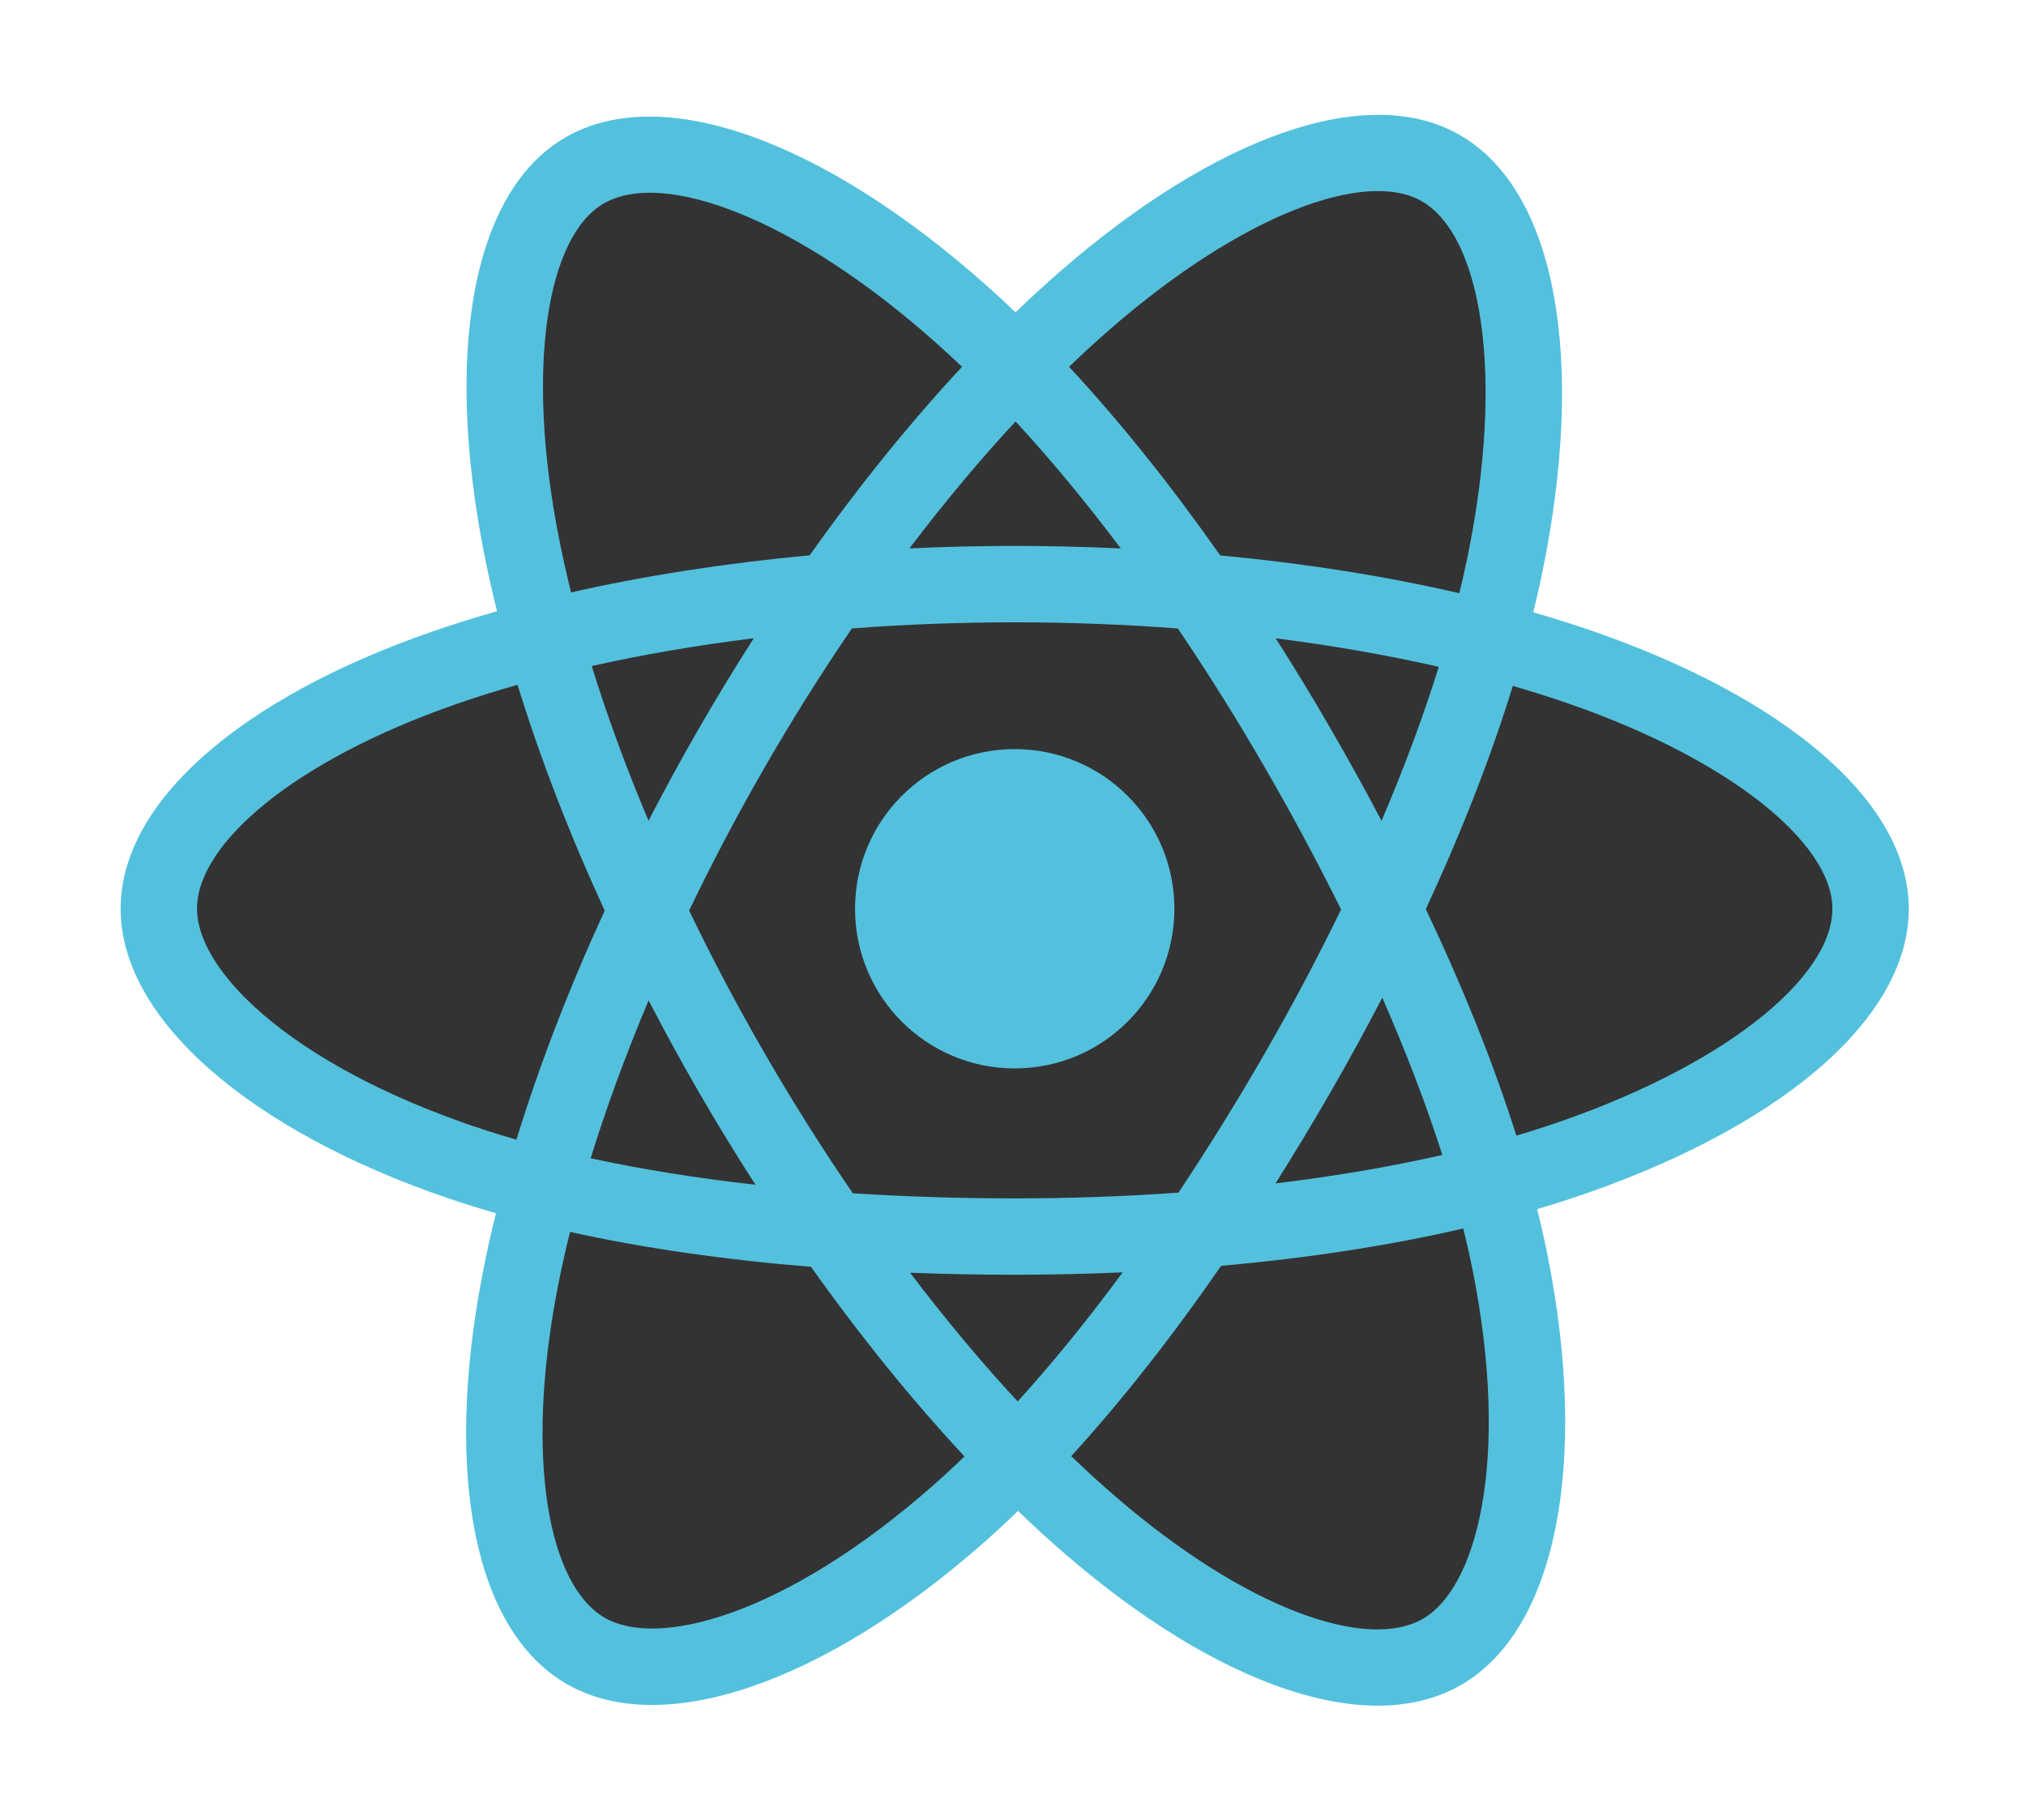
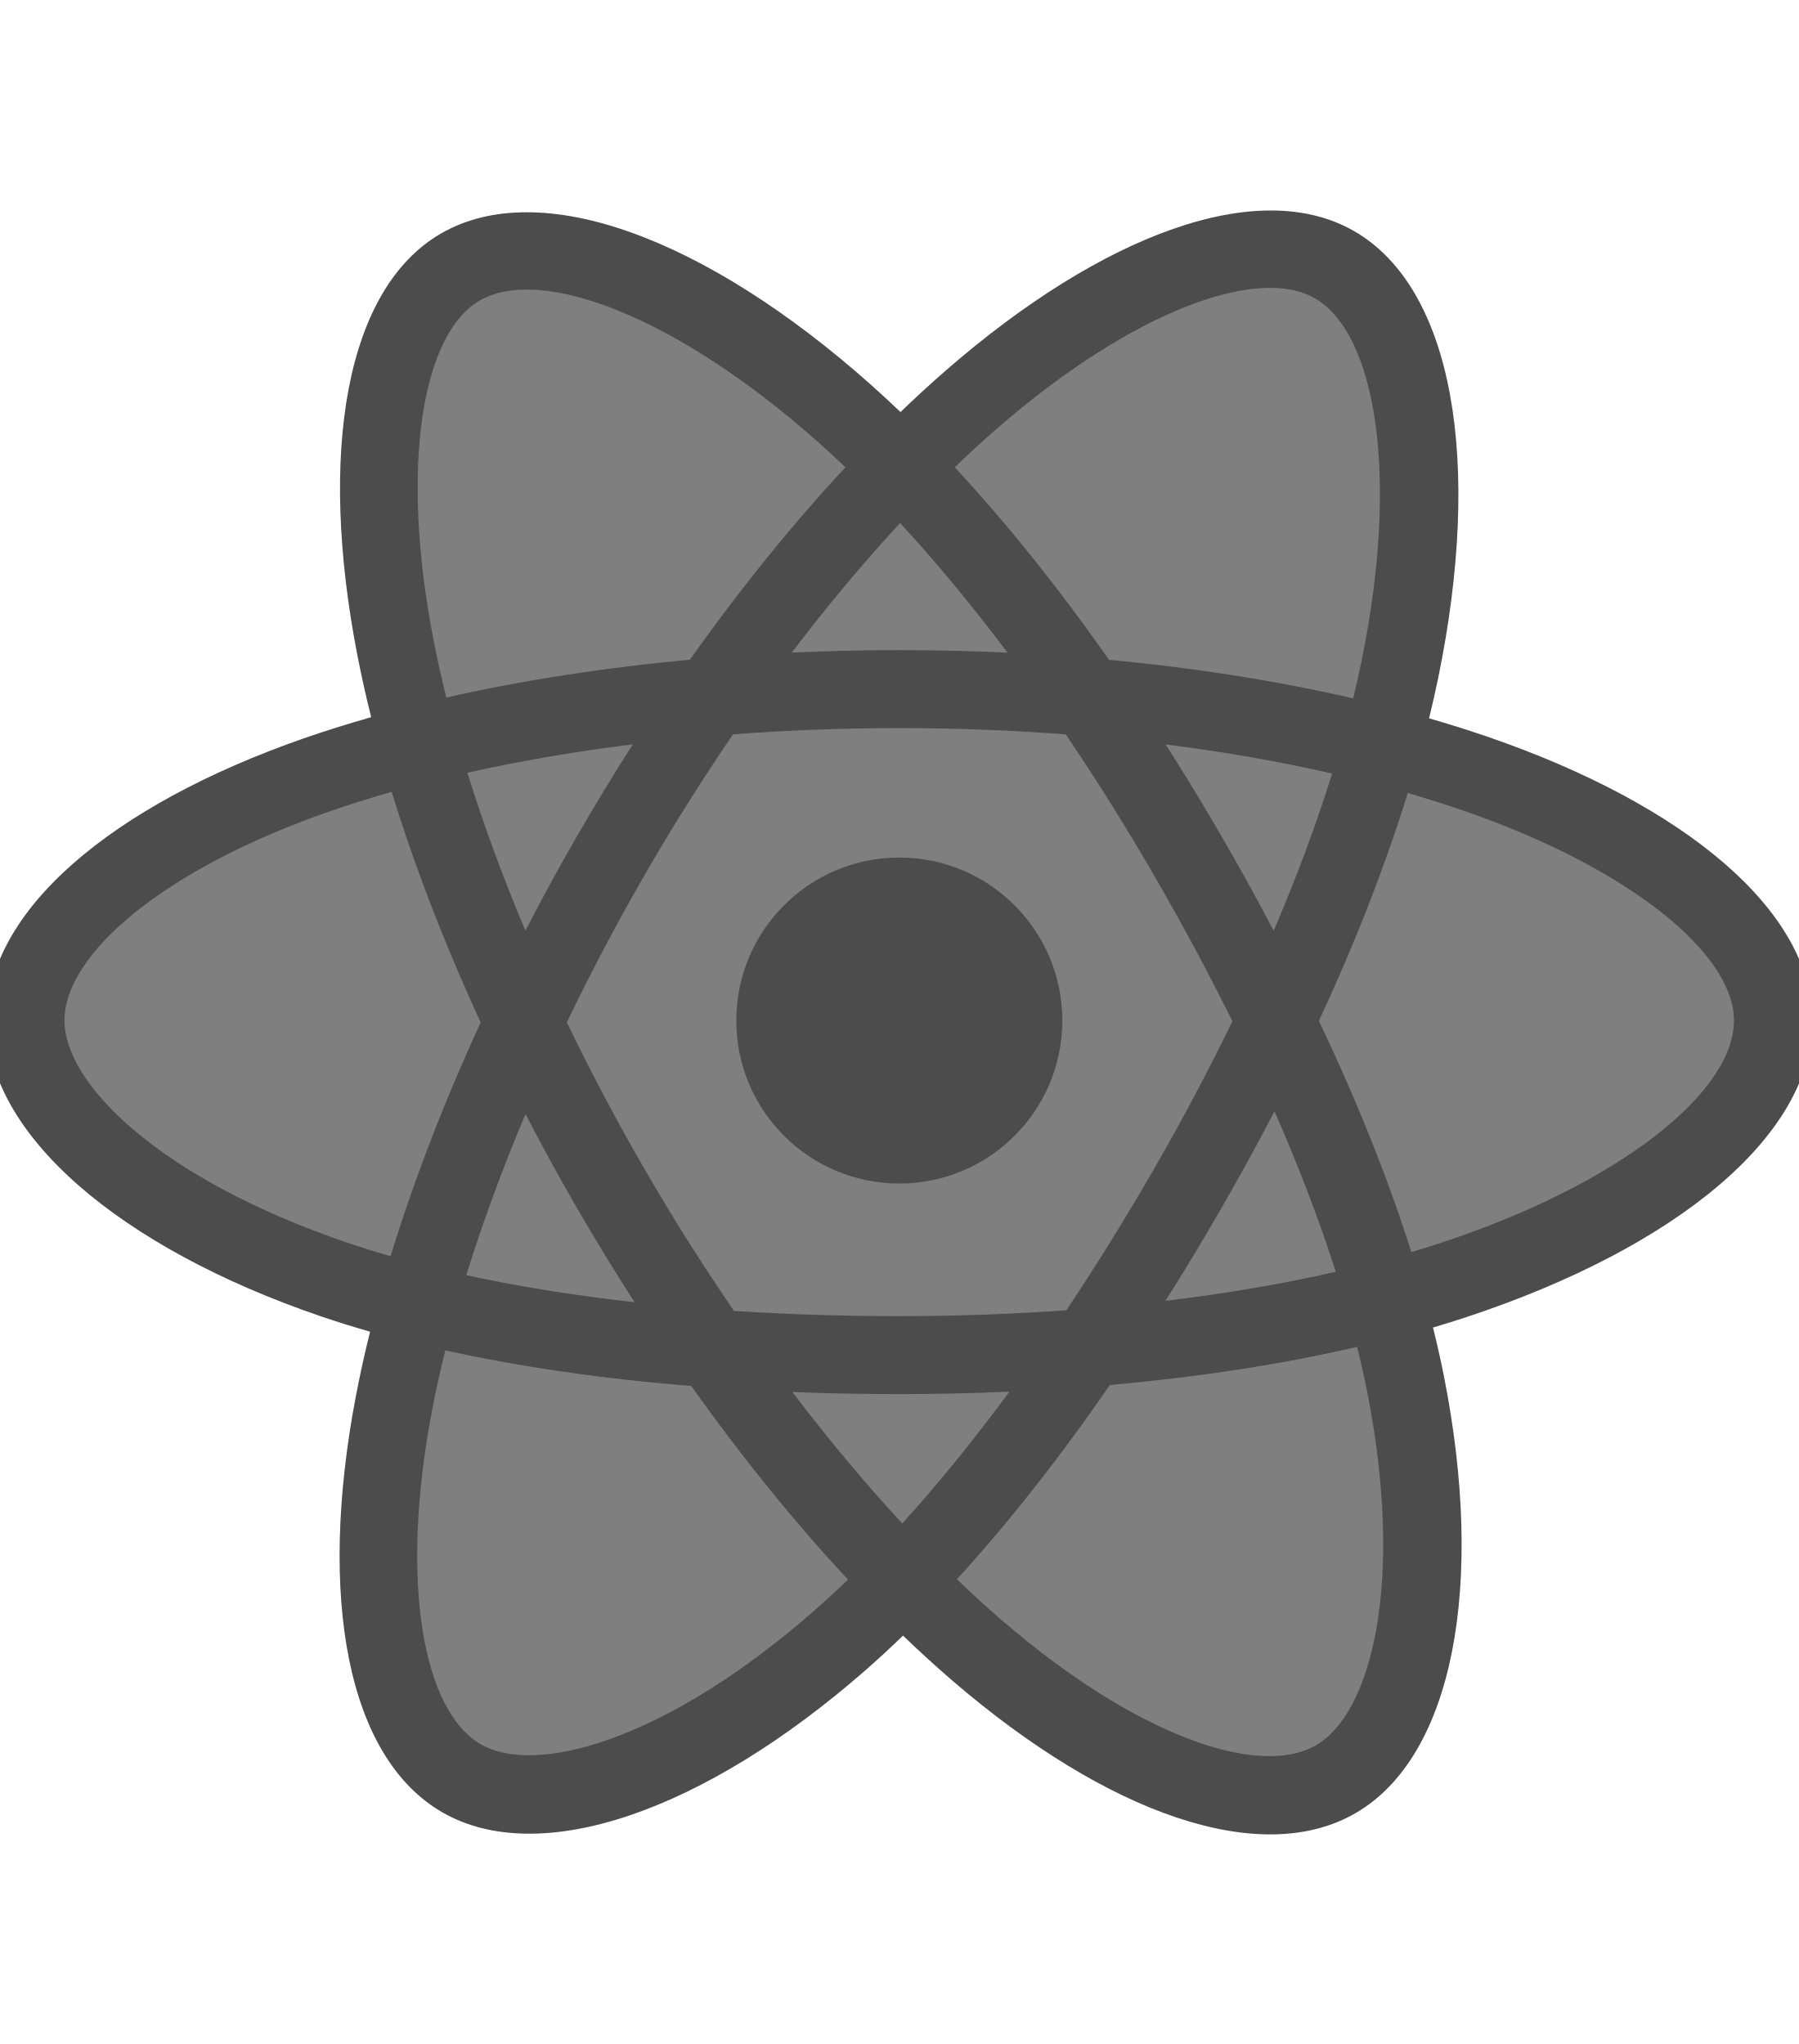
- <svg xmlns="http://www.w3.org/2000/svg" width="2500" height="2246" viewBox="0 0 256 230" preserveAspectRatio="xMinYMin meet">
-   <path d="M201.025 79.674a151.364 151.364 0 0 0-7.274-2.292 137.5 137.5 0 0 0 1.124-4.961c5.506-26.728 1.906-48.26-10.388-55.348-11.787-6.798-31.065.29-50.535 17.233a151.136 151.136 0 0 0-5.626 5.163 137.573 137.573 0 0 0-3.744-3.458c-20.405-18.118-40.858-25.752-53.139-18.643-11.776 6.817-15.264 27.06-10.307 52.39a150.91 150.91 0 0 0 1.67 7.484c-2.894.822-5.689 1.698-8.363 2.63-23.922 8.34-39.2 21.412-39.2 34.97 0 14.004 16.4 28.05 41.318 36.566a128.44 128.44 0 0 0 6.11 1.91 147.813 147.813 0 0 0-1.775 8.067c-4.726 24.89-1.035 44.653 10.71 51.428 12.131 6.995 32.491-.195 52.317-17.525 1.567-1.37 3.14-2.823 4.715-4.346a148.34 148.34 0 0 0 6.108 5.573c19.204 16.525 38.17 23.198 49.905 16.405 12.12-7.016 16.058-28.247 10.944-54.078-.39-1.973-.845-3.988-1.355-6.04 1.43-.422 2.833-.858 4.202-1.312 25.904-8.582 42.757-22.457 42.757-36.648 0-13.607-15.77-26.767-40.174-35.168z" fill="#53C1DE" />
-   <path d="M195.406 142.328c-1.235.409-2.503.804-3.795 1.187-2.86-9.053-6.72-18.68-11.442-28.625 4.507-9.71 8.217-19.213 10.997-28.208 2.311.67 4.555 1.375 6.717 2.12 20.91 7.197 33.664 17.84 33.664 26.04 0 8.735-13.775 20.075-36.14 27.486zm-9.28 18.389c2.261 11.422 2.584 21.749 1.086 29.822-1.346 7.254-4.052 12.09-7.398 14.027-7.121 4.122-22.35-1.236-38.772-15.368-1.883-1.62-3.78-3.35-5.682-5.18 6.367-6.964 12.73-15.06 18.94-24.05 10.924-.969 21.244-2.554 30.603-4.717.46 1.86.87 3.683 1.223 5.466zm-93.85 43.137c-6.957 2.457-12.498 2.527-15.847.596-7.128-4.11-10.09-19.98-6.049-41.265a138.507 138.507 0 0 1 1.65-7.502c9.255 2.047 19.5 3.52 30.45 4.408 6.251 8.797 12.798 16.883 19.396 23.964a118.863 118.863 0 0 1-4.305 3.964c-8.767 7.664-17.552 13.1-25.294 15.835zm-32.593-61.58c-11.018-3.766-20.117-8.66-26.354-14-5.604-4.8-8.434-9.565-8.434-13.432 0-8.227 12.267-18.722 32.726-25.855a139.276 139.276 0 0 1 7.777-2.447c2.828 9.197 6.537 18.813 11.013 28.537-4.534 9.869-8.296 19.638-11.15 28.943a118.908 118.908 0 0 1-5.578-1.746zm10.926-74.37c-4.247-21.703-1.427-38.074 5.67-42.182 7.56-4.376 24.275 1.864 41.893 17.507 1.126 1 2.257 2.047 3.39 3.13-6.564 7.049-13.051 15.074-19.248 23.82-10.627.985-20.8 2.567-30.152 4.686a141.525 141.525 0 0 1-1.553-6.962zm97.467 24.067a306.982 306.982 0 0 0-6.871-11.3c7.21.91 14.117 2.12 20.603 3.601-1.947 6.241-4.374 12.767-7.232 19.457a336.42 336.42 0 0 0-6.5-11.758zm-39.747-38.714c4.452 4.823 8.911 10.209 13.297 16.052a284.245 284.245 0 0 0-26.706-.006c4.39-5.789 8.887-11.167 13.409-16.046zm-40.002 38.78a285.24 285.24 0 0 0-6.378 11.685c-2.811-6.667-5.216-13.222-7.18-19.552 6.447-1.443 13.322-2.622 20.485-3.517a283.79 283.79 0 0 0-6.927 11.384zm7.133 57.683c-7.4-.826-14.379-1.945-20.824-3.348 1.995-6.442 4.453-13.138 7.324-19.948a283.494 283.494 0 0 0 6.406 11.692 285.27 285.27 0 0 0 7.094 11.604zm33.136 27.389c-4.575-4.937-9.138-10.397-13.595-16.27 4.326.17 8.737.256 13.22.256 4.606 0 9.159-.103 13.64-.303-4.4 5.98-8.843 11.448-13.265 16.317zm46.072-51.032c3.02 6.884 5.566 13.544 7.588 19.877-6.552 1.495-13.625 2.699-21.078 3.593a337.537 337.537 0 0 0 6.937-11.498 306.632 306.632 0 0 0 6.553-11.972zm-14.915 7.15a316.478 316.478 0 0 1-10.84 17.49c-6.704.479-13.632.726-20.692.726-7.031 0-13.871-.219-20.458-.646A273.798 273.798 0 0 1 96.72 133.28a271.334 271.334 0 0 1-9.64-18.206 273.864 273.864 0 0 1 9.611-18.216v.002a271.252 271.252 0 0 1 10.956-17.442c6.72-.508 13.61-.774 20.575-.774 6.996 0 13.895.268 20.613.78a290.704 290.704 0 0 1 10.887 17.383 316.418 316.418 0 0 1 9.741 18.13 290.806 290.806 0 0 1-9.709 18.29zm19.913-107.792c7.566 4.364 10.509 21.961 5.755 45.038a127.525 127.525 0 0 1-1.016 4.492c-9.374-2.163-19.554-3.773-30.212-4.773-6.209-8.841-12.642-16.88-19.1-23.838a141.92 141.92 0 0 1 5.196-4.766c16.682-14.518 32.273-20.25 39.377-16.153z" fill="#333" />
-   <path d="M128.221 94.665c11.144 0 20.177 9.034 20.177 20.177 0 11.144-9.033 20.178-20.177 20.178-11.143 0-20.177-9.034-20.177-20.178 0-11.143 9.034-20.177 20.177-20.177" fill="#53C1DE" />
+ <svg xmlns="http://www.w3.org/2000/svg" version="1.1" width="256" height="291" viewBox="0 0 256 291" xml:space="preserve">
+   <defs>
+ </defs>
+   <rect x="0" y="0" width="100%" height="100%" fill="transparent" />
+   <g transform="matrix(0 0 0 0 0 0)" id="d59d1053-1a01-46a0-bef3-3a8869dff170">
+ </g>
+   <g transform="matrix(1 0 0 1 128 145.5)" id="bc8e64ef-8b9f-4d8a-be5e-6403d4911bd7">
+     <rect style="stroke: none; stroke-width: 1; stroke-dasharray: none; stroke-linecap: butt; stroke-dashoffset: 0; stroke-linejoin: miter; stroke-miterlimit: 4; fill: rgb(255,255,255); fill-opacity: 0; fill-rule: nonzero; opacity: 1;" vector-effect="non-scaling-stroke" x="-128" y="-145.5" rx="0" ry="0" width="256" height="291" />
+   </g>
+   <g transform="matrix(1.15 0 0 1.15 128.06 145.56)">
+     <path style="stroke: none; stroke-width: 1; stroke-dasharray: none; stroke-linecap: butt; stroke-dashoffset: 0; stroke-linejoin: miter; stroke-miterlimit: 4; fill: rgb(76,76,76); fill-rule: nonzero; opacity: 1;" vector-effect="non-scaling-stroke" transform=" translate(-128.22, -115.03)" d="M 201.025 79.674 C 198.62 78.849 196.195 78.085 193.751 77.382 C 194.156 75.735 194.531 74.081 194.875 72.421 C 200.381 45.693 196.781 24.161 184.487 17.073 C 172.7 10.275 153.422 17.363 133.952 34.306 C 132.033 35.979 130.158 37.701 128.326 39.469 C 127.099 38.293 125.851 37.14 124.582 36.011 C 104.177 17.893 83.724 10.259 71.443 17.368 C 59.667 24.185 56.179 44.428 61.136 69.758 C 61.629 72.266 62.186 74.762 62.806 77.242 C 59.912 78.064 57.117 78.94 54.443 79.872 C 30.521 88.212 15.243 101.284 15.243 114.842 C 15.243 128.846 31.643 142.892 56.561 151.408 C 58.581 152.095 60.619 152.732 62.671 153.318 C 62.004 155.99 61.412 158.68 60.896 161.385 C 56.17 186.275 59.861 206.038 71.606 212.813 C 83.737 219.808 104.097 212.618 123.923 195.288 C 125.49 193.918 127.063 192.465 128.638 190.942 C 130.622 192.856 132.659 194.714 134.746 196.515 C 153.95 213.04 172.916 219.713 184.651 212.92 C 196.771 205.904 200.709 184.673 195.595 158.842 C 195.205 156.869 194.75 154.854 194.24 152.802 C 195.67 152.38 197.073 151.944 198.442 151.49 C 224.346 142.908 241.199 129.033 241.199 114.842 C 241.199 101.235 225.429 88.075 201.025 79.674 z" stroke-linecap="round" />
+   </g>
+   <g transform="matrix(1.15 0 0 1.15 128 145.5)">
+     <path style="stroke: none; stroke-width: 1; stroke-dasharray: none; stroke-linecap: butt; stroke-dashoffset: 0; stroke-linejoin: miter; stroke-miterlimit: 4; fill: rgb(127,127,127); fill-rule: nonzero; opacity: 1;" vector-effect="non-scaling-stroke" transform=" translate(-128.22, -115.03)" d="M 195.406 142.328 C 194.171 142.737 192.903 143.132 191.611 143.515 C 188.751 134.462 184.891 124.835 180.169 114.89 C 184.676 105.18 188.386 95.677 191.166 86.682 C 193.477 87.352 195.721 88.057 197.883 88.802 C 218.793 95.999 231.547 106.642 231.547 114.842 C 231.547 123.577 217.772 134.917 195.407 142.328 z M 186.126 160.717 C 188.387 172.139 188.71 182.466 187.212 190.539 C 185.866 197.793 183.16 202.629 179.814 204.566 C 172.693 208.688 157.464 203.33 141.042 189.198 C 139.159 187.578 137.262 185.848 135.36 184.018 C 141.727 177.054 148.09 168.958 154.3 159.968 C 165.224 158.999 175.544 157.414 184.903 155.251 C 185.363 157.111 185.773 158.934 186.126 160.717 z M 92.276 203.854 C 85.319 206.311 79.778 206.381 76.429 204.45 C 69.301 200.34 66.339 184.47 70.38 163.185 C 70.861 160.67 71.411 158.168 72.03 155.683 C 81.285 157.73 91.53 159.203 102.48 160.091 C 108.731 168.888 115.278 176.974 121.876 184.055 C 120.474 185.411 119.038 186.733 117.571 188.019 C 108.804 195.683 100.019 201.119 92.277 203.854 z M 59.683 142.274 C 48.665 138.508 39.566 133.614 33.329 128.274 C 27.725 123.474 24.895 118.709 24.895 114.842 C 24.895 106.615 37.162 96.12 57.621 88.987 C 60.189 88.096 62.782 87.28 65.398 86.54 C 68.226 95.737 71.935 105.353 76.411 115.077 C 71.877 124.946 68.115 134.715 65.261 144.02 C 63.388 143.484 61.528 142.902 59.683 142.274 z M 70.609 67.904 C 66.362 46.201 69.182 29.83 76.279 25.722 C 83.839 21.346 100.554 27.586 118.172 43.229 C 119.298 44.229 120.429 45.276 121.562 46.359 C 114.998 53.408 108.511 61.433 102.314 70.179 C 91.687 71.164 81.514 72.746 72.162 74.865 C 71.586 72.558 71.068 70.236 70.609 67.903 z M 168.076 91.971 C 165.867 88.155 163.576 84.388 161.205 80.671 C 168.415 81.581 175.322 82.791 181.808 84.272 C 179.861 90.513 177.434 97.039 174.576 103.729 C 172.488 99.767 170.321 95.847 168.076 91.971 z M 128.329 53.257 C 132.781 58.08 137.24 63.466 141.626 69.309 C 132.729 68.889 123.817 68.887 114.92 69.303 C 119.31 63.514 123.807 58.136 128.329 53.257 z M 88.327 92.037 C 86.11 95.882 83.984 99.778 81.949 103.722 C 79.138 97.055 76.733 90.5 74.769 84.17 C 81.216 82.727 88.091 81.548 95.254 80.653 C 92.856 84.393 90.547 88.189 88.327 92.037 z M 95.46 149.72 C 88.06 148.894 81.081 147.775 74.636 146.372 C 76.631 139.93 79.089 133.234 81.96 126.424 C 84.003 130.371 86.139 134.269 88.366 138.116 C 90.638 142.04 93.003 145.909 95.46 149.72 z M 128.596 177.109 C 124.021 172.172 119.458 166.712 115.001 160.839 C 119.327 161.009 123.738 161.095 128.221 161.095 C 132.827 161.095 137.38 160.992 141.861 160.792 C 137.461 166.772 133.018 172.24 128.596 177.109 z M 174.668 126.077 C 177.688 132.961 180.234 139.621 182.256 145.954 C 175.704 147.449 168.631 148.653 161.178 149.547 C 163.566 145.761 165.879 141.927 168.115 138.049 C 170.388 134.107 172.573 130.116 174.668 126.077 z M 159.753 133.227 C 156.33 139.173 152.715 145.006 148.913 150.717 C 142.209 151.196 135.281 151.443 128.221 151.443 C 121.19 151.443 114.35 151.224 107.763 150.797 C 103.862 145.099 100.179 139.256 96.72 133.28 C 93.277 127.336 90.062 121.263 87.08 115.074 C 90.054 108.884 93.26 102.807 96.691 96.858 L 96.691 96.86 C 100.121 90.909 103.775 85.091 107.647 79.418 C 114.367 78.91 121.257 78.644 128.222 78.644 C 135.218 78.644 142.117 78.912 148.835 79.424 C 152.667 85.088 156.299 90.886 159.722 96.807 C 163.165 102.743 166.413 108.79 169.463 114.937 C 166.445 121.147 163.206 127.248 159.754 133.227 z M 179.666 25.435 C 187.232 29.799 190.175 47.396 185.421 70.473 C 185.109 71.976 184.771 73.474 184.405 74.965 C 175.031 72.802 164.851 71.192 154.193 70.192 C 147.984 61.351 141.551 53.312 135.093 46.354 C 136.785 44.723 138.518 43.133 140.289 41.588 C 156.971 27.07 172.562 21.338 179.666 25.435 z" stroke-linecap="round" />
+   </g>
+   <g transform="matrix(1.15 0 0 1.15 128.01 145.29)">
+     <path style="stroke: none; stroke-width: 1; stroke-dasharray: none; stroke-linecap: butt; stroke-dashoffset: 0; stroke-linejoin: miter; stroke-miterlimit: 4; fill: rgb(76,76,76); fill-rule: nonzero; opacity: 1;" vector-effect="non-scaling-stroke" transform=" translate(-128.22, -114.84)" d="M 128.221 94.665 C 139.365 94.665 148.398 103.699 148.398 114.842 C 148.398 125.986 139.365 135.02 128.221 135.02 C 117.078 135.02 108.044 125.986 108.044 114.842 C 108.044 103.699 117.078 94.665 128.221 94.665" stroke-linecap="round" />
+   </g>
</svg>
